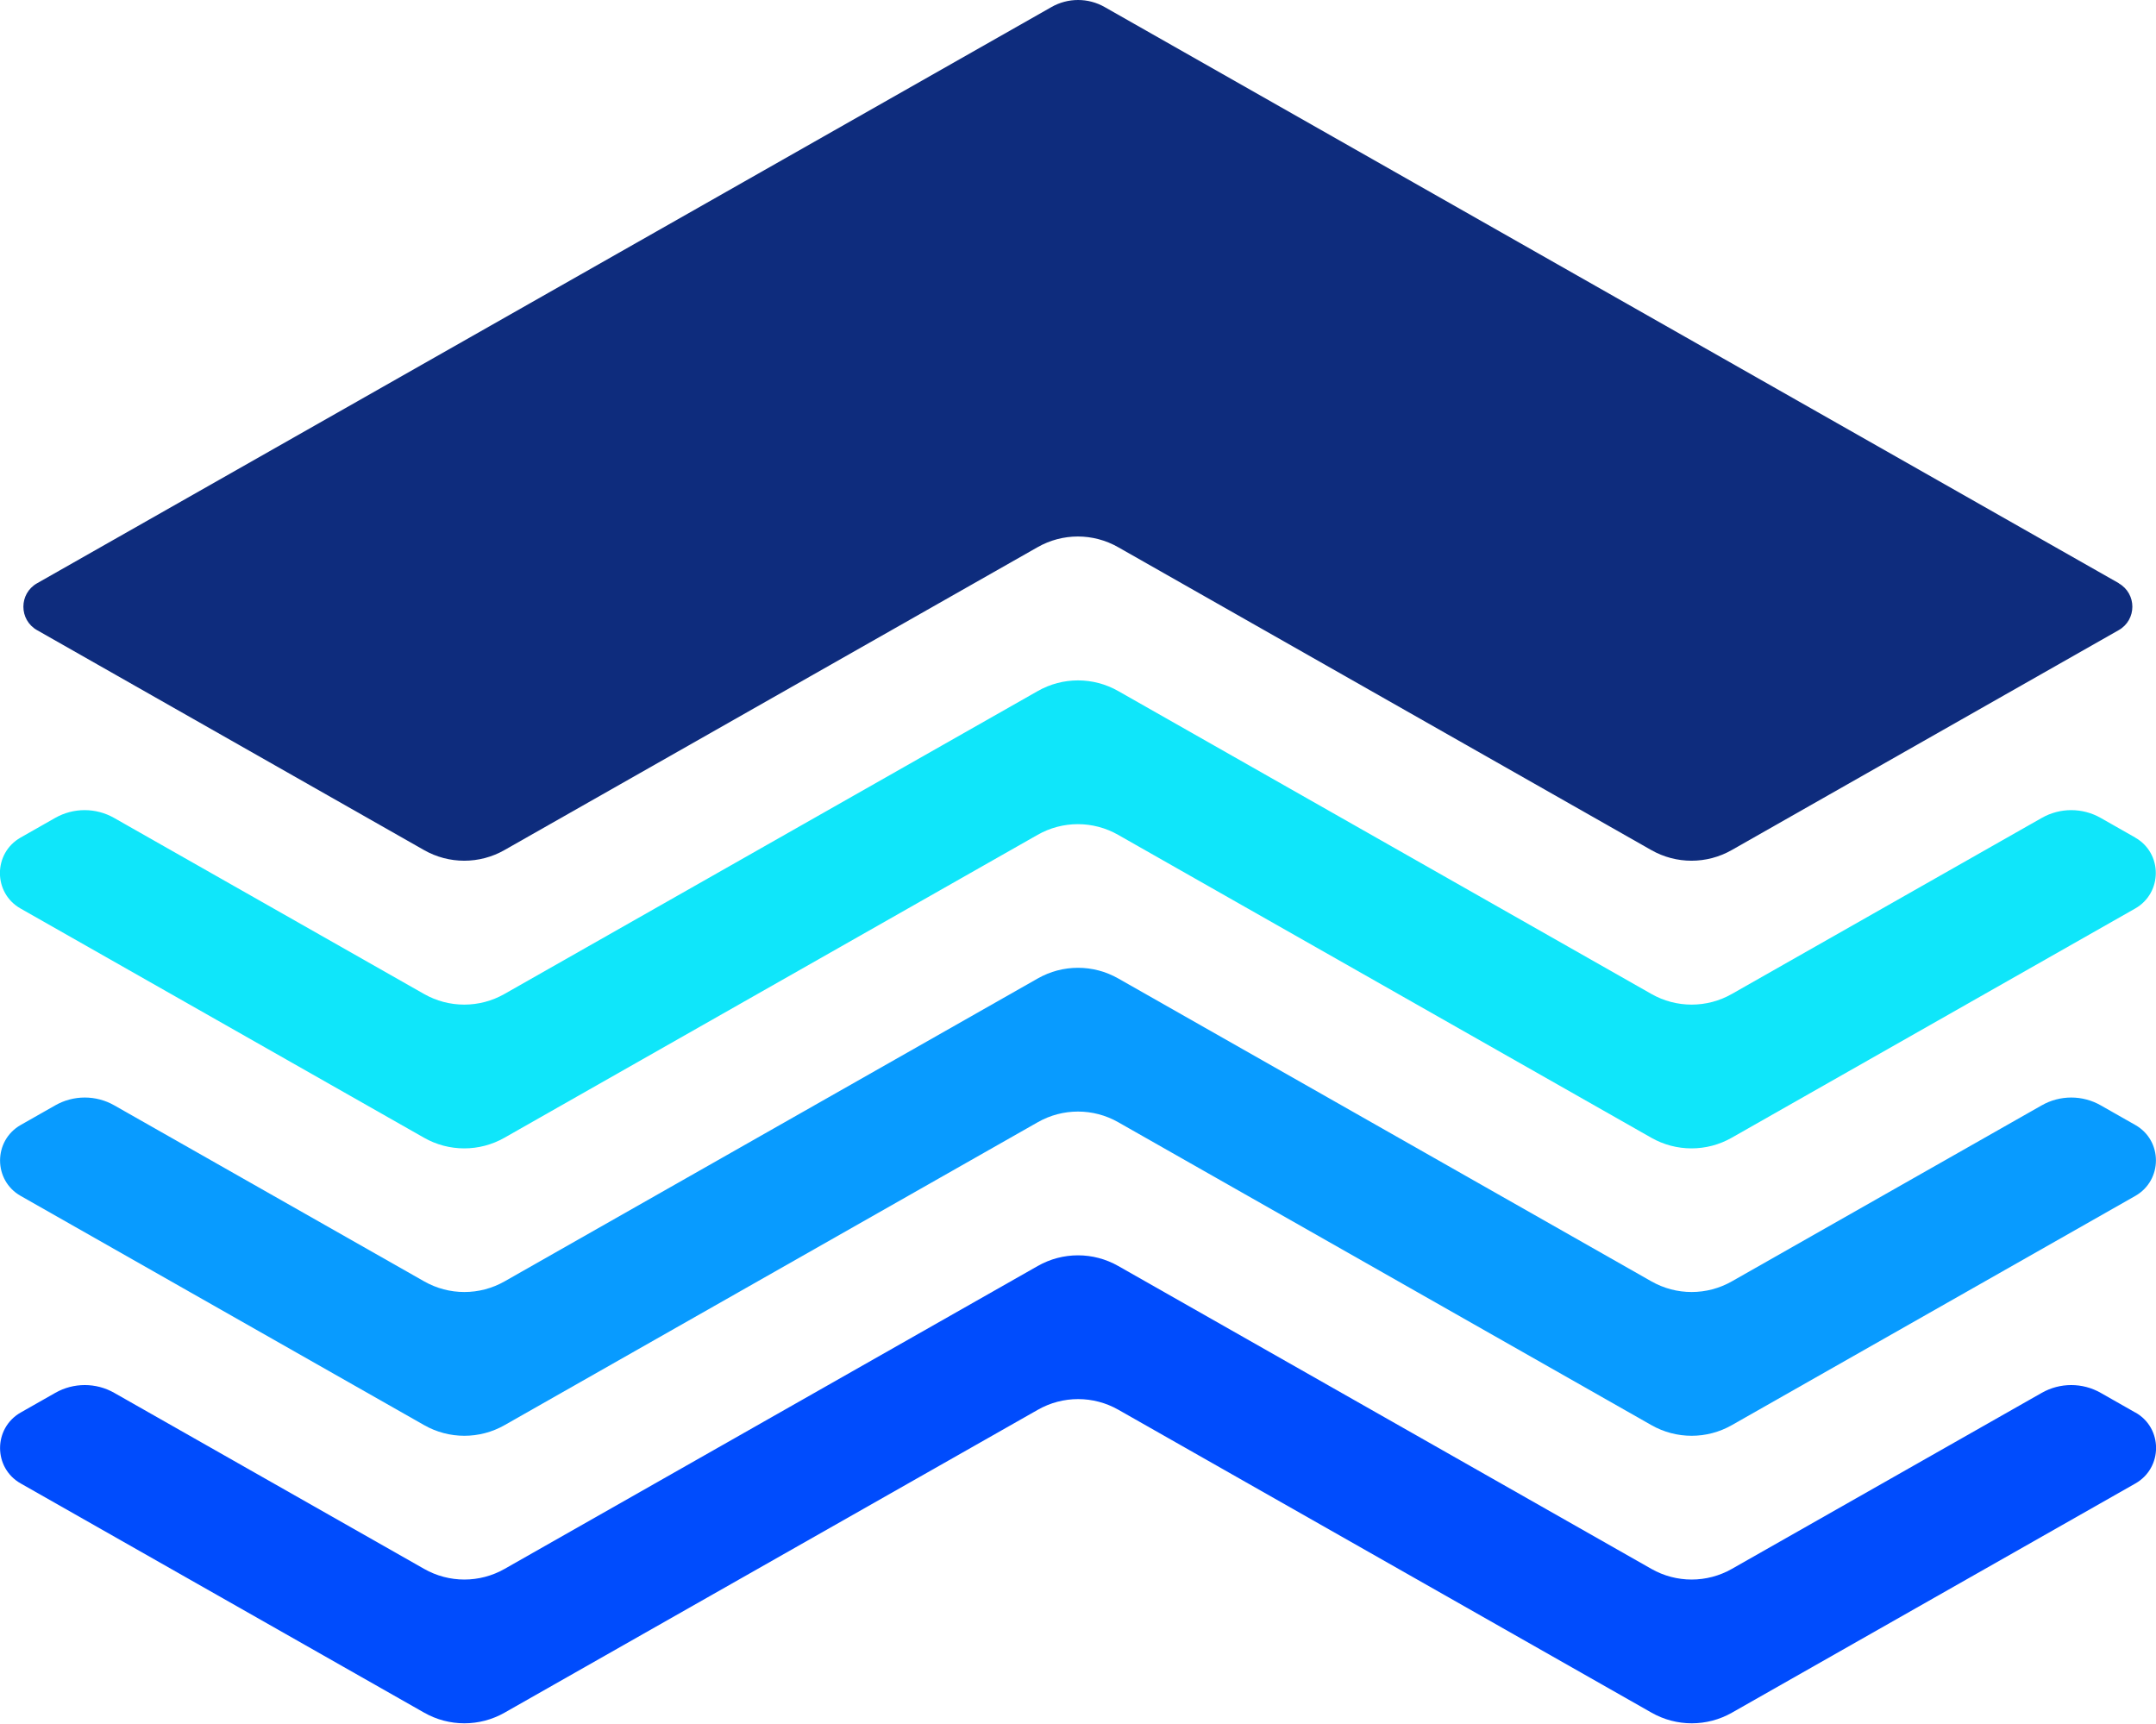
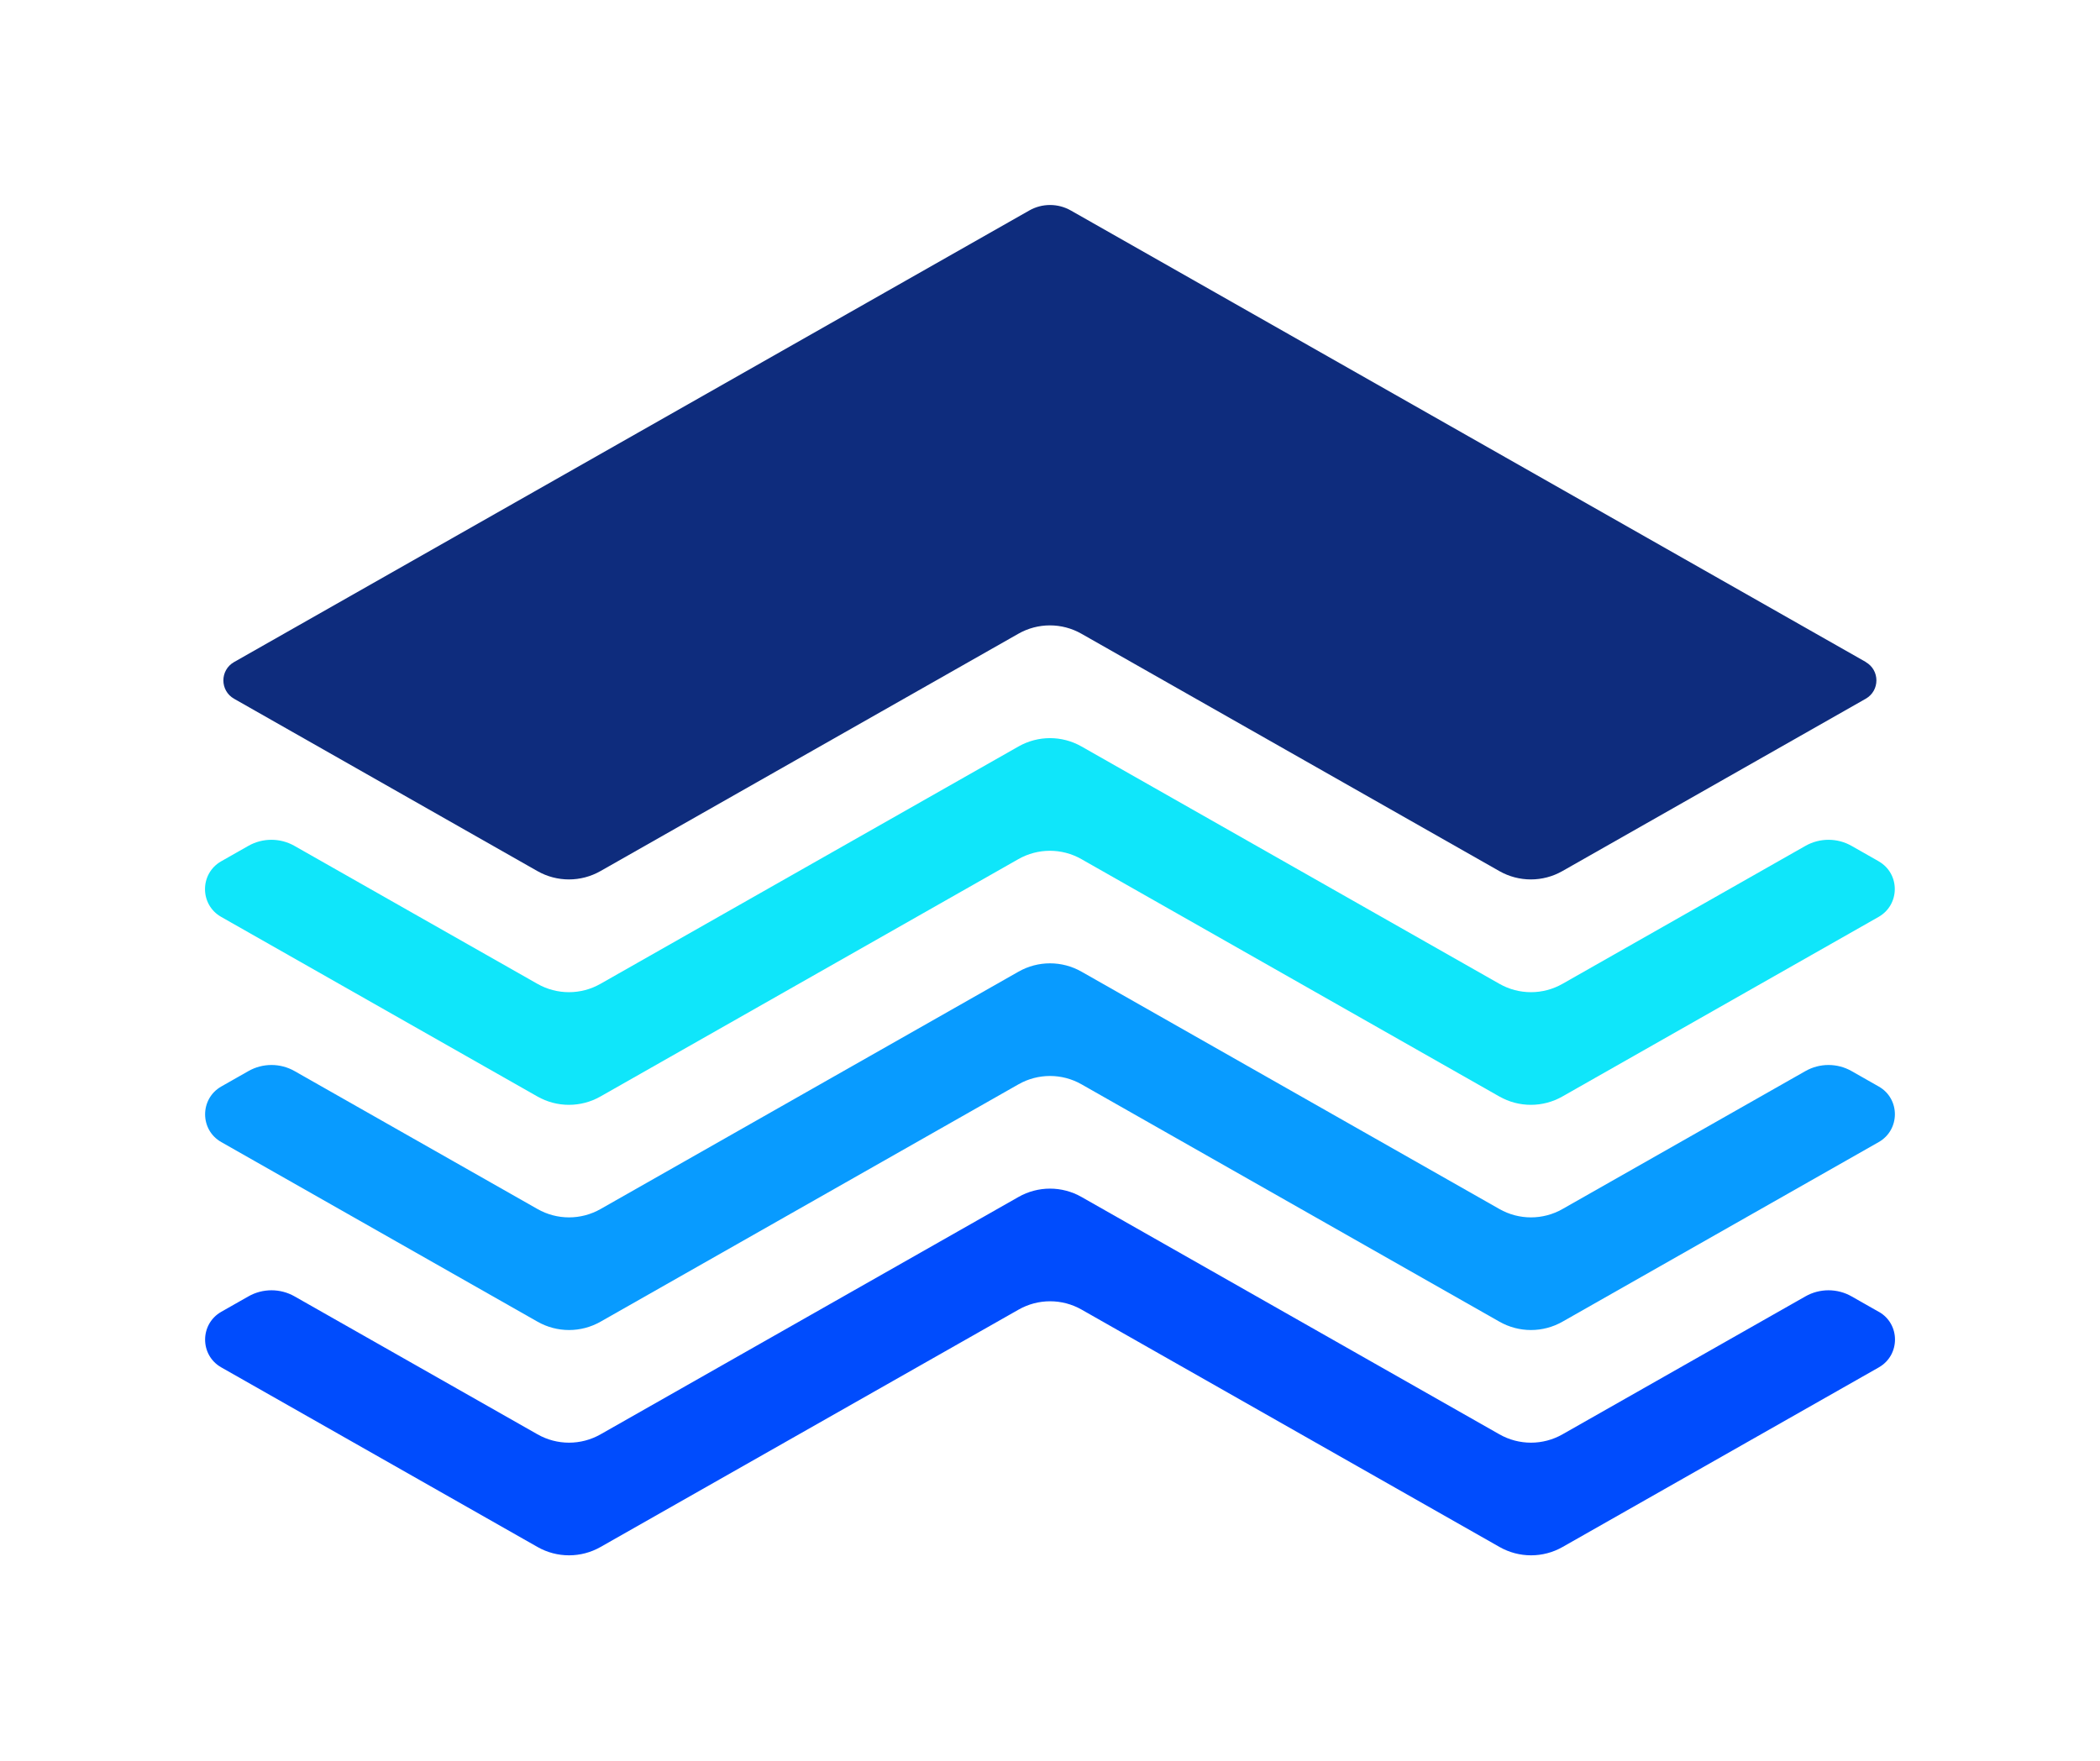
- <svg xmlns="http://www.w3.org/2000/svg" id="Layer_1" data-name="Layer 1" viewBox="0 0 164.82 131.73">
+ <svg xmlns="http://www.w3.org/2000/svg" id="Layer_1" data-name="Layer 1" viewBox="-20 -20 204.82 171.73">
  <defs>
    <style>
      .cls-1 {
        fill: #004cfd;
      }

      .cls-2 {
        fill: #0fe6fa;
      }

      .cls-3 {
        fill: #089bff;
      }

      .cls-4 {
        fill: #0e2c7d;
      }
    </style>
  </defs>
  <g id="NPM_Logo" data-name="NPM Logo">
    <path class="cls-1" d="M163.24,107.98l-2.64-1.5c-1.4-.8-3.12-.8-4.52,0l-23.68,13.45c-1.91,1.09-4.25,1.09-6.16,0l-40.75-23.15c-1.91-1.09-4.25-1.09-6.16,0l-40.75,23.15c-1.91,1.09-4.25,1.09-6.16,0l-23.68-13.45c-1.4-.8-3.12-.8-4.52,0l-2.64,1.5c-2.1,1.2-2.1,4.23,0,5.42l30.84,17.52c1.91,1.09,4.25,1.09,6.16,0l40.76-23.15c1.91-1.09,4.25-1.09,6.16,0l40.75,23.15c1.91,1.09,4.25,1.09,6.16,0l30.84-17.52c2.1-1.2,2.1-4.23,0-5.42Z" />
    <path class="cls-3" d="M163.24,86l-2.64-1.5c-1.4-.8-3.12-.8-4.52,0l-23.68,13.45c-1.91,1.09-4.25,1.09-6.16,0l-40.75-23.15c-1.91-1.09-4.25-1.09-6.16,0l-40.75,23.15c-1.91,1.09-4.25,1.09-6.16,0l-23.68-13.45c-1.4-.8-3.12-.8-4.52,0l-2.64,1.5c-2.1,1.2-2.1,4.23,0,5.42l30.84,17.52c1.91,1.09,4.25,1.09,6.16,0l40.75-23.15c1.91-1.09,4.25-1.09,6.16,0l40.75,23.15c1.91,1.09,4.25,1.09,6.16,0l30.84-17.52c2.1-1.2,2.1-4.23,0-5.42Z" />
    <path class="cls-2" d="M163.24,64.03l-2.64-1.5c-1.4-.8-3.12-.8-4.52,0l-23.68,13.45c-1.91,1.09-4.25,1.09-6.16,0l-40.75-23.15c-1.91-1.09-4.25-1.09-6.16,0l-40.76,23.15c-1.91,1.09-4.25,1.09-6.16,0l-23.68-13.45c-1.4-.8-3.12-.8-4.52,0l-2.64,1.5c-2.1,1.2-2.1,4.23,0,5.42l30.84,17.52c1.91,1.09,4.25,1.09,6.16,0l40.75-23.15c1.91-1.09,4.25-1.09,6.16,0l40.75,23.15c1.91,1.09,4.25,1.09,6.16,0l30.84-17.52c2.1-1.2,2.1-4.23,0-5.42Z" />
    <path class="cls-4" d="M161.99,44.59L84.45,.54c-1.26-.72-2.81-.72-4.07,0L2.83,44.59c-1.39,.79-1.39,2.79,0,3.58l29.58,16.81c1.91,1.09,4.25,1.09,6.16,0l40.75-23.15c1.91-1.09,4.25-1.09,6.16,0l40.75,23.15c1.91,1.09,4.25,1.09,6.16,0l29.58-16.81c1.39-.79,1.39-2.79,0-3.58Z" />
  </g>
</svg>
